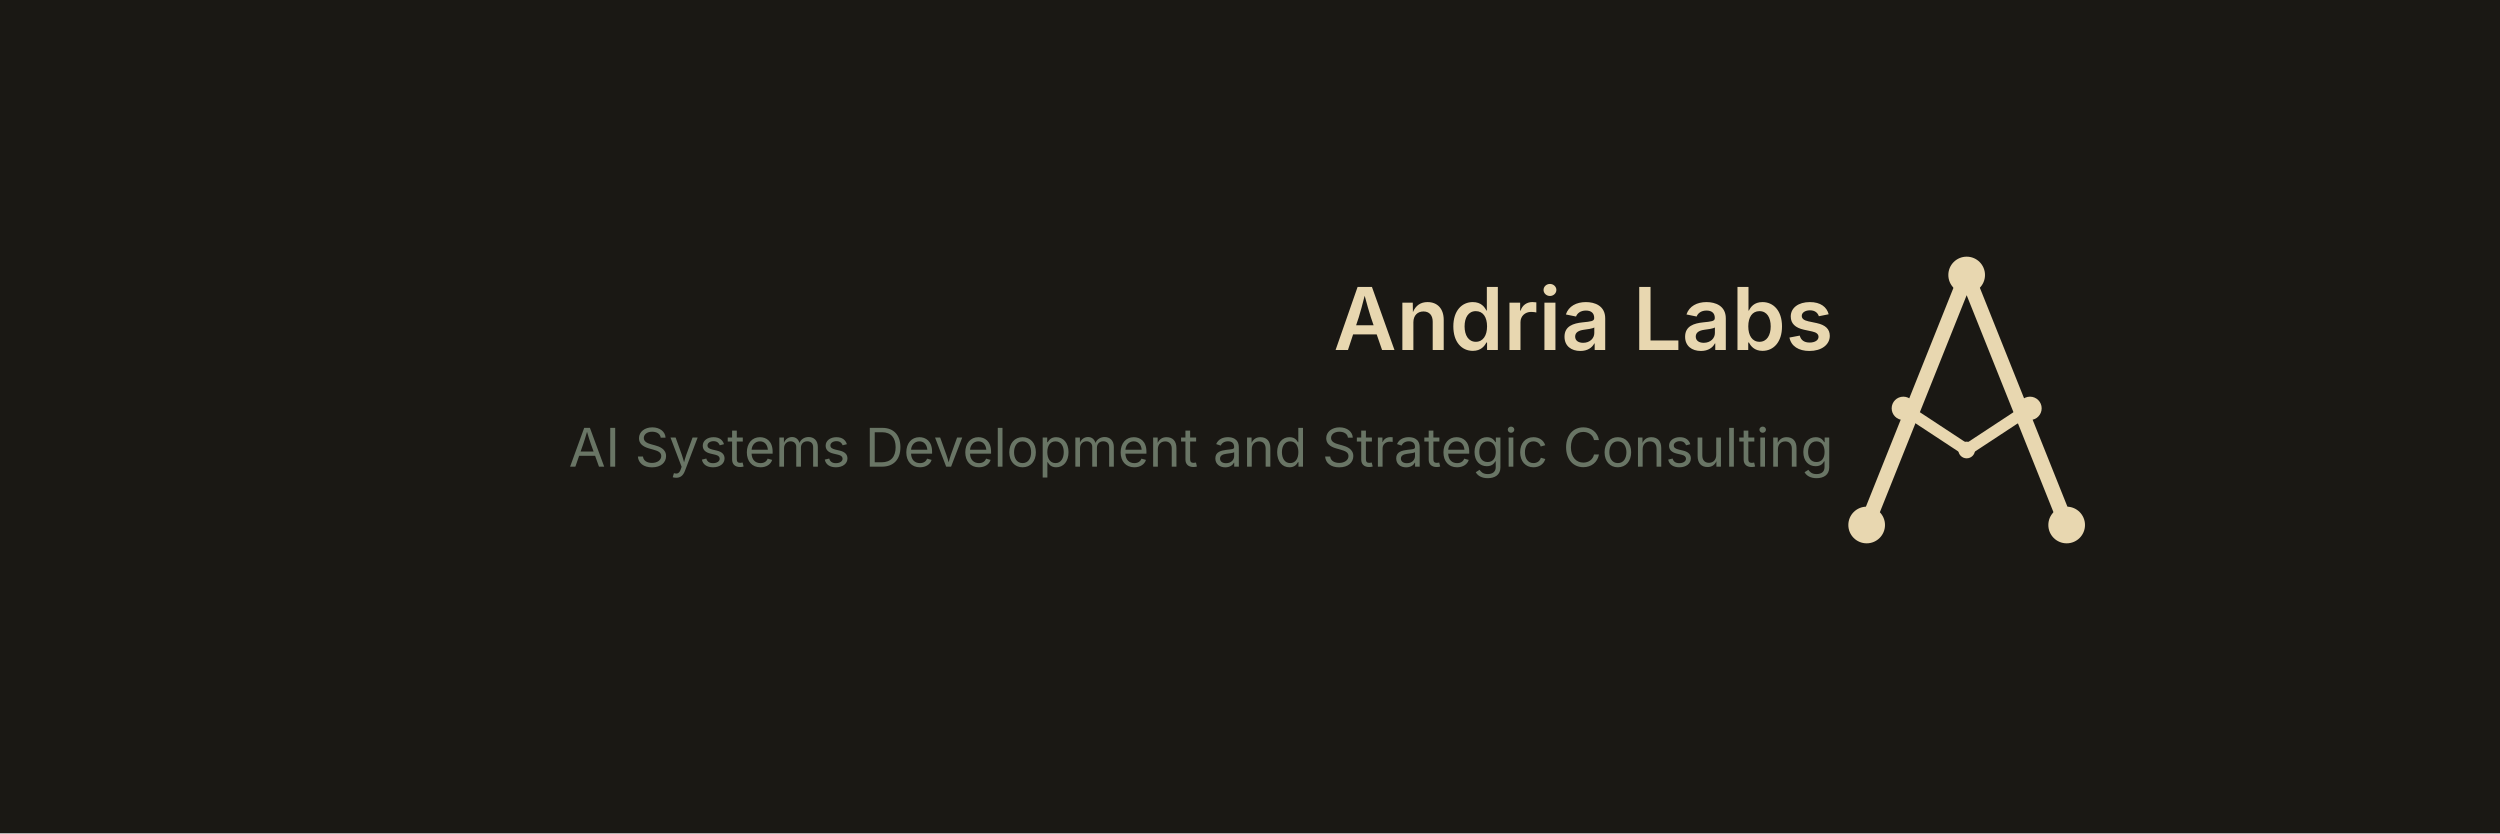
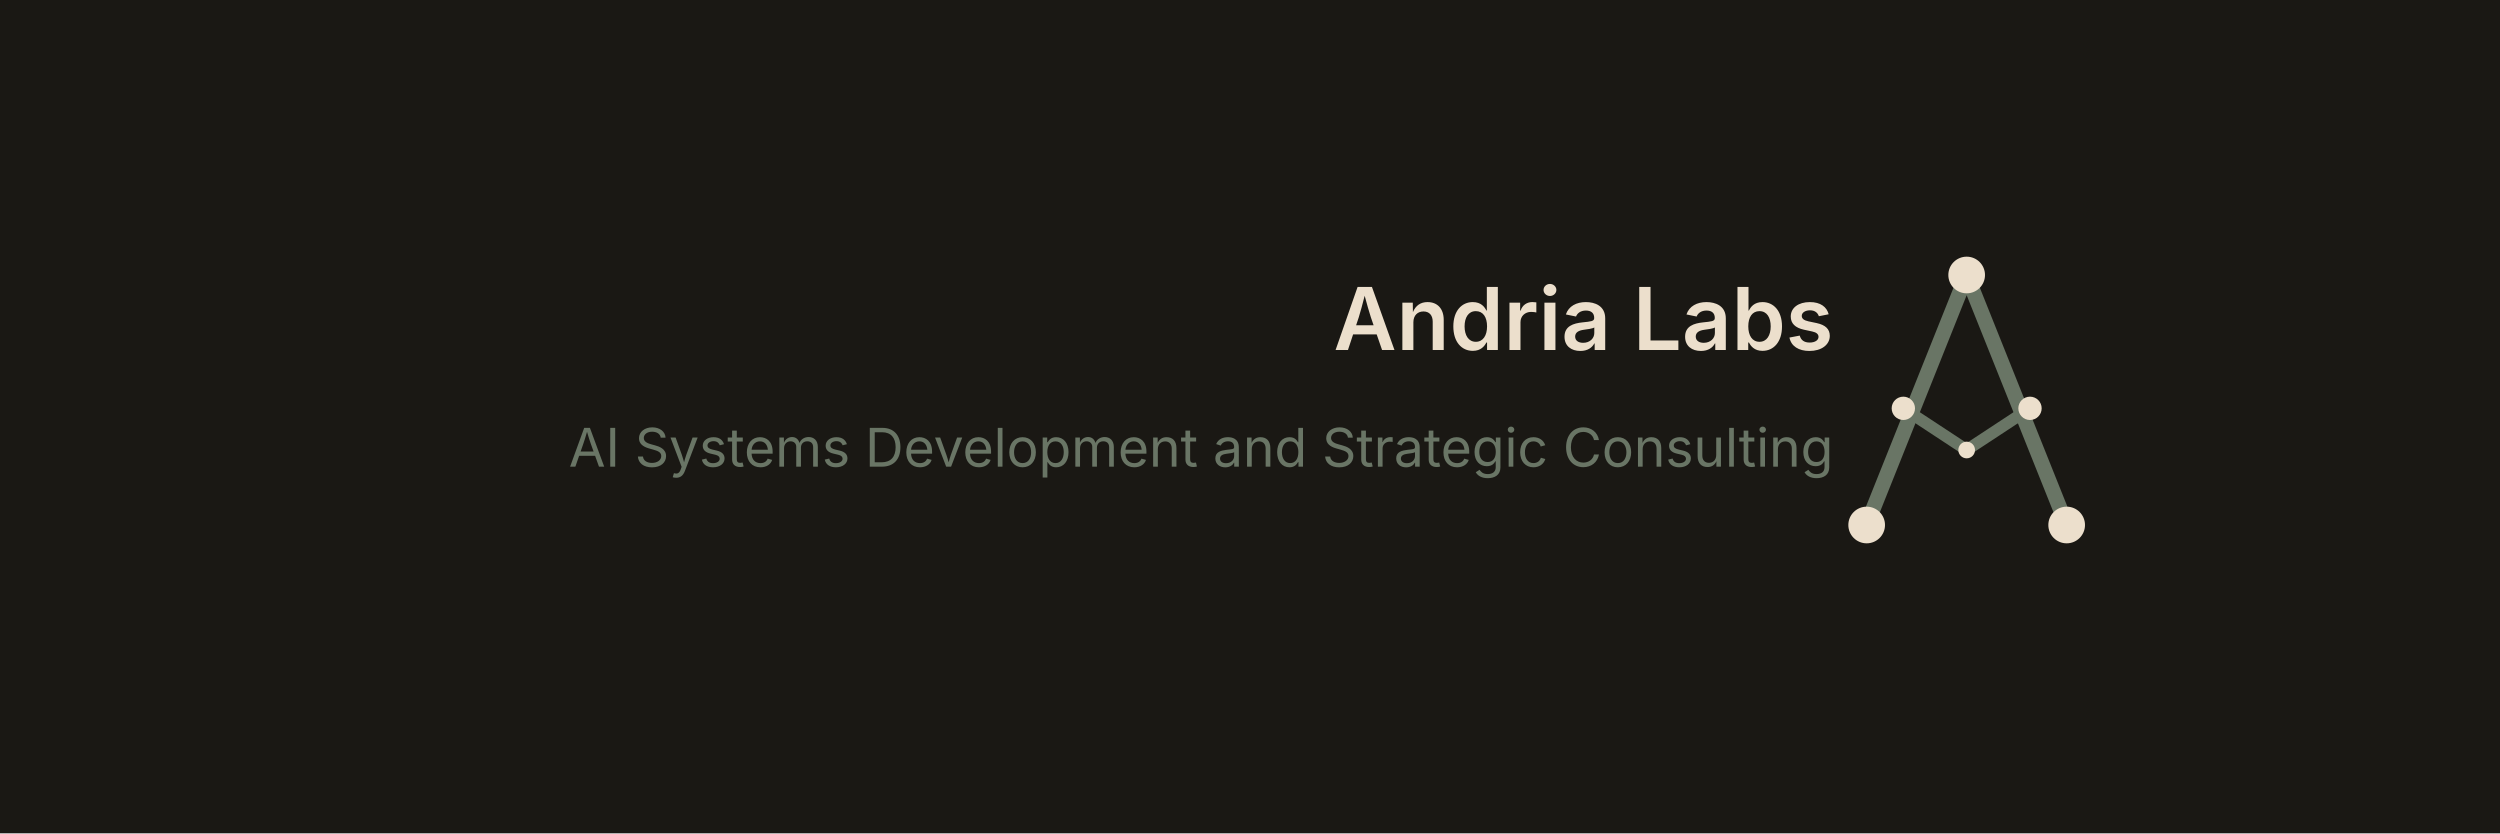
<svg xmlns="http://www.w3.org/2000/svg" width="1500" height="500" viewBox="0 0 1500 500">
  <rect width="1500" height="500" fill="#1A1814" />
  <g transform="translate(1100, 150)">
-     <g stroke="#E8D7B0" stroke-linecap="round" stroke-width="9" fill="none">
+     <g stroke="#697565" stroke-linecap="round" stroke-width="9" fill="none">
      <path d="M80 15 20 165M80 15l60 150" />
    </g>
-     <g stroke="#E8D7B0" stroke-linecap="round" stroke-width="7" fill="none">
+     <g stroke="#697565" stroke-linecap="round" stroke-width="7" fill="none">
      <path d="m80 120-38-25M80 120l38-25" />
    </g>
-     <g fill="#E8D7B0">
+     <g fill="#ecdfcc">
      <circle cx="80" cy="15" r="11" />
      <circle cx="20" cy="165" r="11" />
      <circle cx="140" cy="165" r="11" />
      <circle cx="42" cy="95" r="7" />
      <circle cx="118" cy="95" r="7" />
      <circle cx="80" cy="120" r="5" />
    </g>
  </g>
-   <text x="1100" y="210" font-family="system-ui, -apple-system, sans-serif" font-size="52" font-weight="600" fill="#E8D7B0" text-anchor="end">Andria Labs</text>
+   <text x="1100" y="210" font-family="system-ui, -apple-system, sans-serif" font-size="52" font-weight="600" fill="#ecdfcc" text-anchor="end">Andria Labs</text>
  <text x="1100" y="280" font-family="system-ui, -apple-system, sans-serif" font-size="32" fill="#697565" text-anchor="end">AI Systems Development and Strategic Consulting</text>
</svg>
